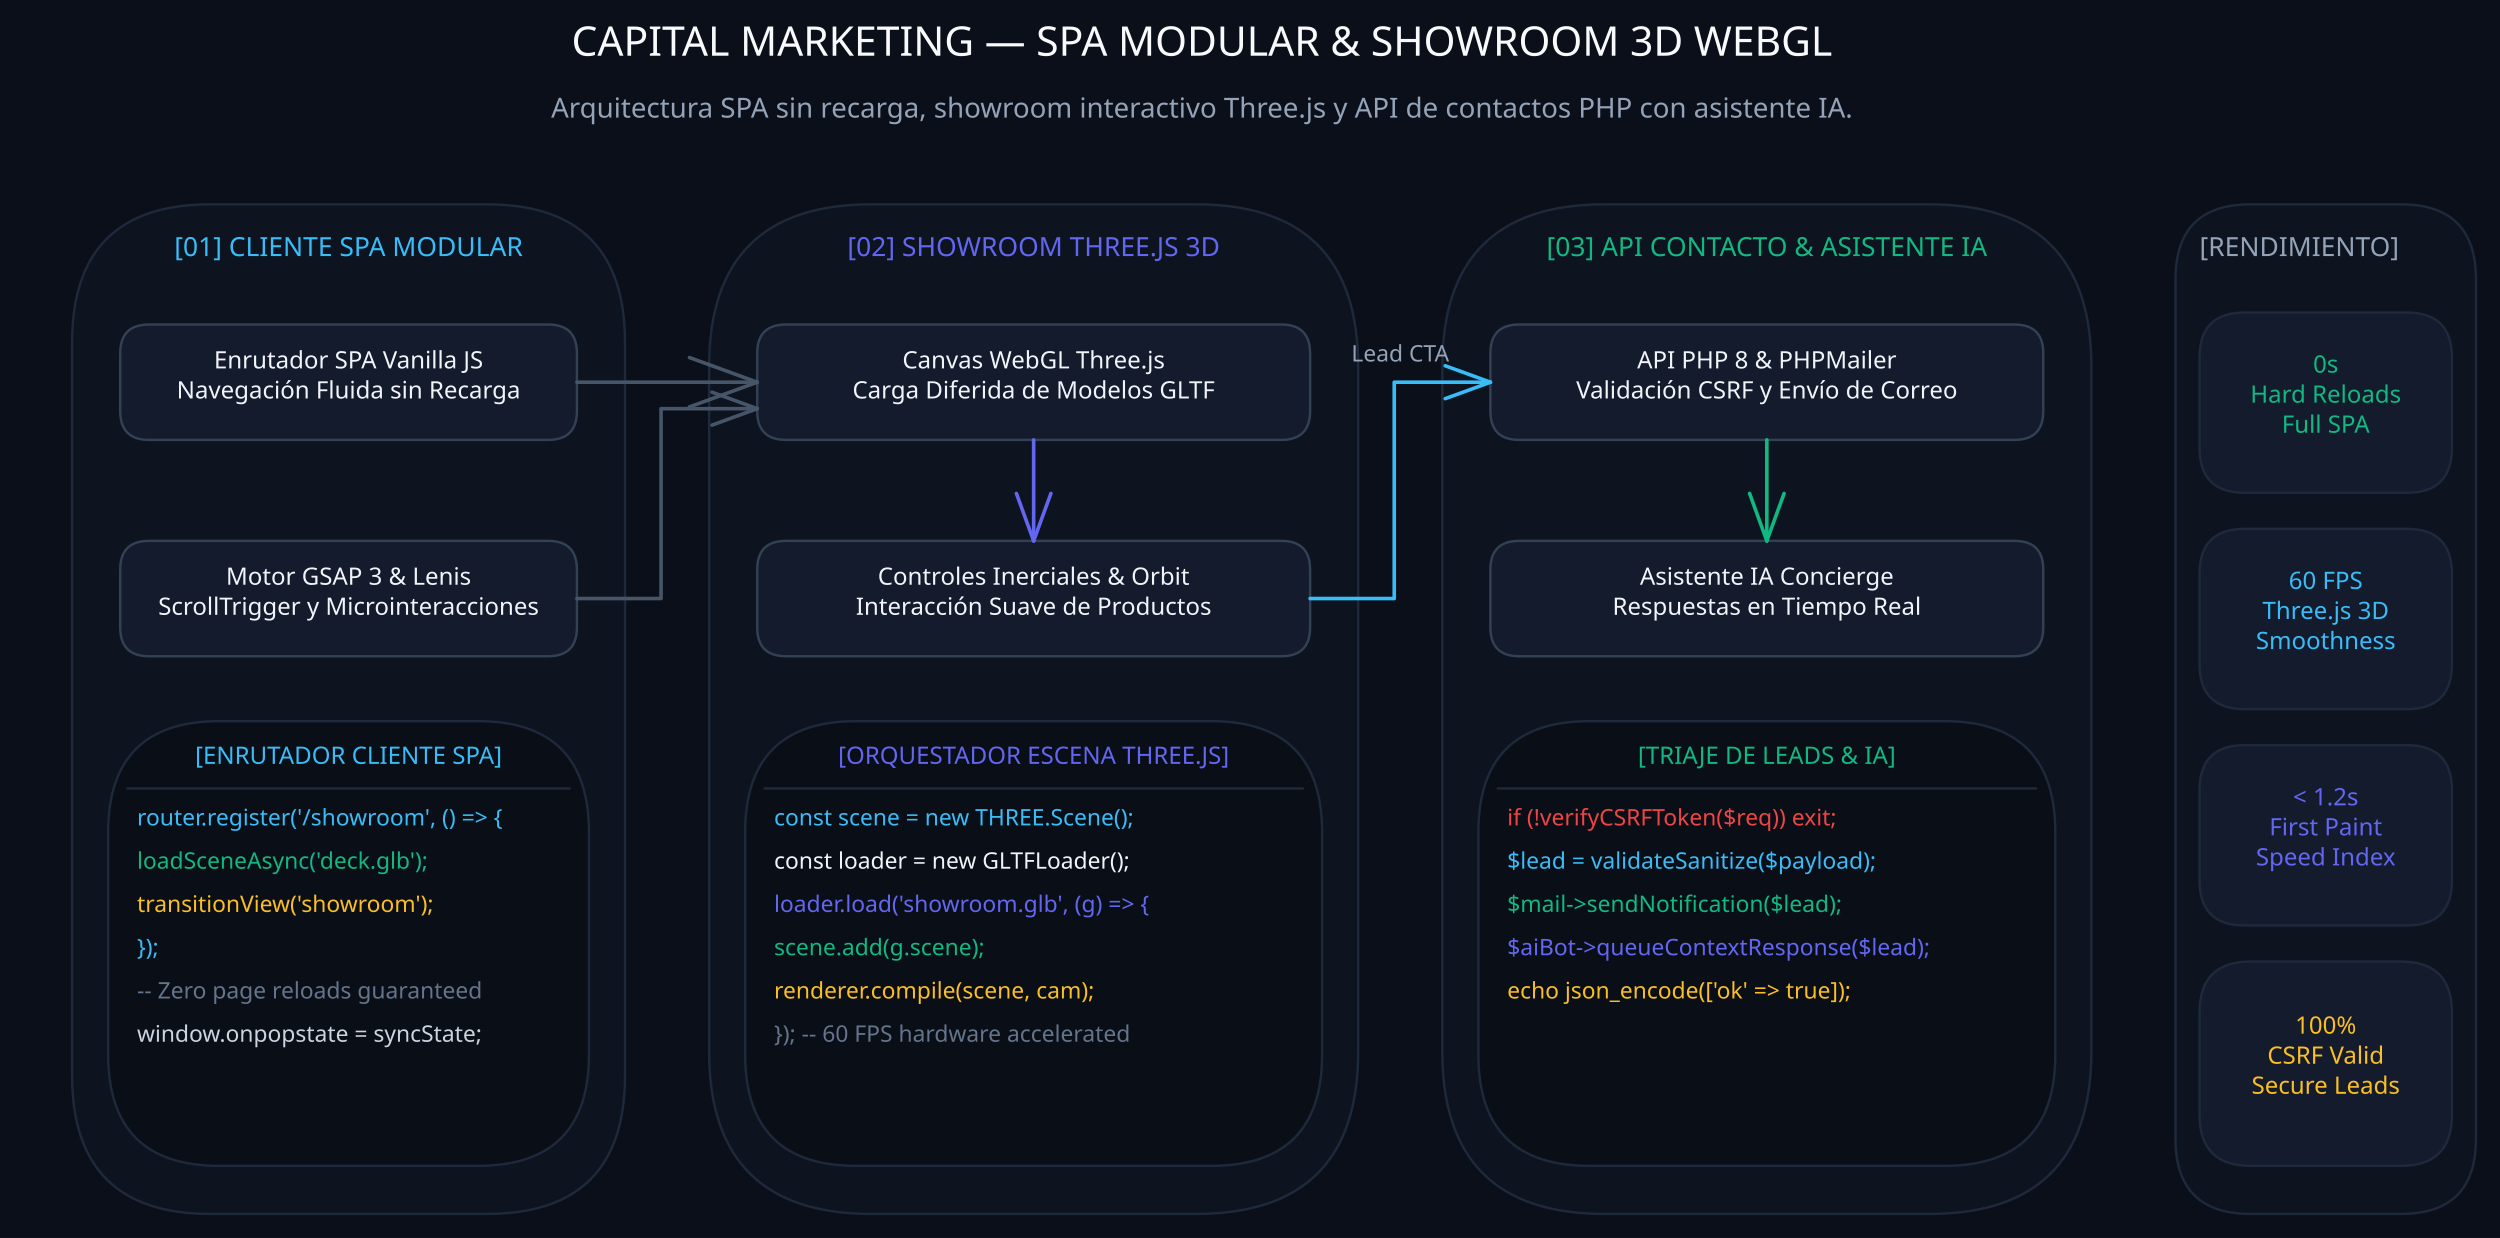
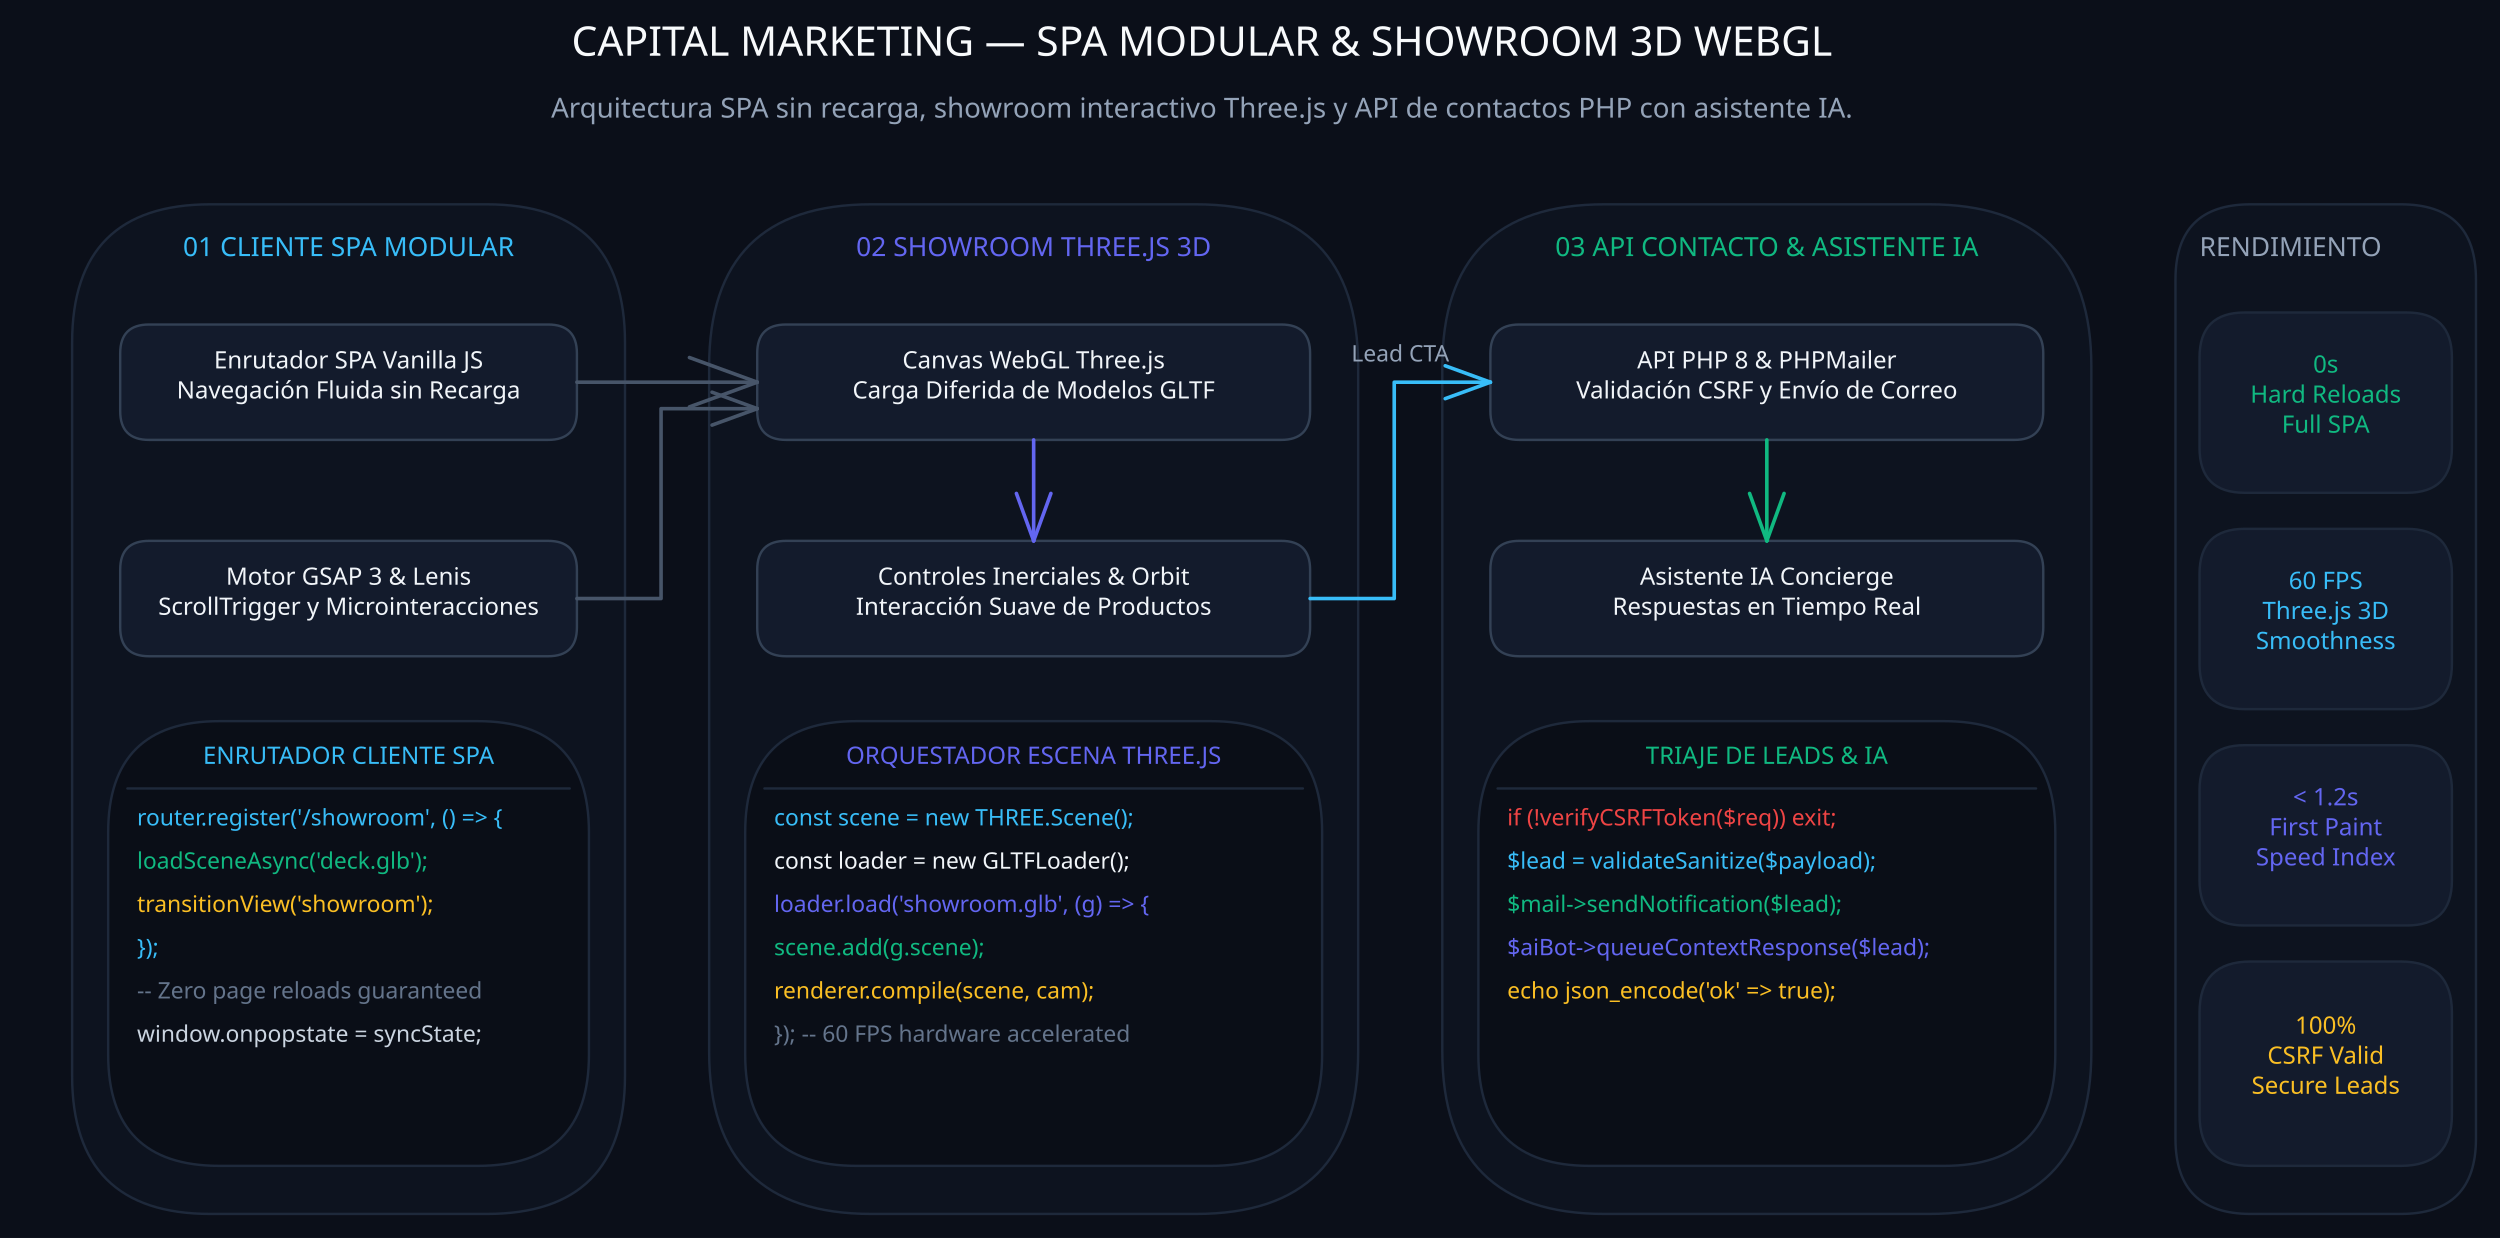
<svg xmlns="http://www.w3.org/2000/svg" version="1.1" viewBox="0 0 1040 515" width="2080" height="1030">
  <defs>
    <style class="style-fonts">
      @font-face {
        font-family: "Virgil";
        src: url("https://unpkg.com/@excalidraw/excalidraw@undefined/dist/excalidraw-assets/Virgil.woff2");
      }
      @font-face {
        font-family: "Cascadia";
        src: url("https://unpkg.com/@excalidraw/excalidraw@undefined/dist/excalidraw-assets/Cascadia.woff2");
      }
      @font-face {
        font-family: "Assistant";
        src: url("https://unpkg.com/@excalidraw/excalidraw@undefined/dist/excalidraw-assets/Assistant-Regular.woff2");
      }
    </style>
  </defs>
  <rect x="0" y="0" width="1040" height="515" fill="#0b0f19" />
  <g transform="translate(10 10) rotate(0 490 14)">
    <text x="490" y="0" font-family="Cascadia, Segoe UI Emoji" font-size="17px" fill="#f8fafc" text-anchor="middle" style="white-space: pre;" direction="ltr" dominant-baseline="text-before-edge">CAPITAL MARKETING — SPA MODULAR &amp; SHOWROOM 3D WEBGL</text>
  </g>
  <g transform="translate(10 40) rotate(0 490 9)">
    <text x="490" y="0" font-family="Cascadia, Segoe UI Emoji" font-size="11.5px" fill="#94a3b8" text-anchor="middle" style="white-space: pre;" direction="ltr" dominant-baseline="text-before-edge">Arquitectura SPA sin recarga, showroom interactivo Three.js y API de contactos PHP con asistente IA.</text>
  </g>
  <g stroke-linecap="round" transform="translate(30 85) rotate(0 115 210)">
    <path d="M57.5 0 C97.15 0, 136.8 0, 172.5 0 C210.83 0, 230 19.17, 230 57.5 C230 175.03, 230 292.57, 230 362.5 C230 400.83, 210.83 420, 172.5 420 C138.36 420, 104.22 420, 57.5 420 C19.17 420, 0 400.83, 0 362.5 C0 294.86, 0 227.22, 0 57.5 C0 19.17, 19.17 0, 57.5 0" stroke="none" stroke-width="0" fill="#0d131f" />
    <path d="M57.5 0 C85.67 0, 113.85 0, 172.5 0 M57.5 0 C91.78 0, 126.07 0, 172.5 0 M172.5 0 C210.83 0, 230 19.17, 230 57.5 M172.5 0 C210.83 0, 230 19.17, 230 57.5 M230 57.5 C230 152.23, 230 246.95, 230 362.5 M230 57.5 C230 169.72, 230 281.93, 230 362.5 M230 362.5 C230 400.83, 210.83 420, 172.5 420 M230 362.5 C230 400.83, 210.83 420, 172.5 420 M172.5 420 C149.14 420, 125.78 420, 57.5 420 M172.5 420 C140.02 420, 107.55 420, 57.5 420 M57.5 420 C19.17 420, 0 400.83, 0 362.5 M57.5 420 C19.17 420, 0 400.83, 0 362.5 M0 362.5 C0 262.7, 0 162.89, 0 57.5 M0 362.5 C0 256.13, 0 149.75, 0 57.5 M0 57.5 C0 19.17, 19.17 0, 57.5 0 M0 57.5 C0 19.17, 19.17 0, 57.5 0" stroke="#1e293b" stroke-width="1" fill="none" />
  </g>
  <g transform="translate(30 98) rotate(0 115 8)">
-     <text x="115" y="0" font-family="Cascadia, Segoe UI Emoji" font-size="11px" fill="#38bdf8" text-anchor="middle" style="white-space: pre;" direction="ltr" dominant-baseline="text-before-edge">[01] CLIENTE SPA MODULAR</text>
+     <text x="115" y="0" font-family="Cascadia, Segoe UI Emoji" font-size="11px" fill="#38bdf8" text-anchor="middle" style="white-space: pre;" direction="ltr" dominant-baseline="text-before-edge">01 CLIENTE SPA MODULAR</text>
  </g>
  <g stroke-linecap="round" transform="translate(50 135) rotate(0 95 24)">
    <path d="M12 0 C49.3 0, 86.6 0, 178 0 C186 0, 190 4, 190 12 C190 18.88, 190 25.77, 190 36 C190 44, 186 48, 178 48 C138.4 48, 98.79 48, 12 48 C4 48, 0 44, 0 36 C0 26.53, 0 17.05, 0 12 C0 4, 4 0, 12 0" stroke="none" stroke-width="0" fill="#131b2c" />
    <path d="M12 0 C52.67 0, 93.34 0, 178 0 M12 0 C76.09 0, 140.19 0, 178 0 M178 0 C186 0, 190 4, 190 12 M178 0 C186 0, 190 4, 190 12 M190 12 C190 21.13, 190 30.27, 190 36 M190 12 C190 19.82, 190 27.65, 190 36 M190 36 C190 44, 186 48, 178 48 M190 36 C190 44, 186 48, 178 48 M178 48 C133.87 48, 89.75 48, 12 48 M178 48 C120.62 48, 63.23 48, 12 48 M12 48 C4 48, 0 44, 0 36 M12 48 C4 48, 0 44, 0 36 M0 36 C0 29.41, 0 22.83, 0 12 M0 36 C0 29.89, 0 23.79, 0 12 M0 12 C0 4, 4 0, 12 0 M0 12 C0 4, 4 0, 12 0" stroke="#334155" stroke-width="1" fill="none" />
  </g>
  <g transform="translate(56 145.5) rotate(0 89 13.5)">
    <text x="89" y="0" font-family="Cascadia, Segoe UI Emoji" font-size="10px" fill="#f1f5f9" text-anchor="middle" style="white-space: pre;" direction="ltr" dominant-baseline="text-before-edge">Enrutador SPA Vanilla JS</text>
    <text x="89" y="12.5" font-family="Cascadia, Segoe UI Emoji" font-size="10px" fill="#f1f5f9" text-anchor="middle" style="white-space: pre;" direction="ltr" dominant-baseline="text-before-edge">Navegación Fluida sin Recarga</text>
  </g>
  <g stroke-linecap="round" transform="translate(50 225) rotate(0 95 24)">
    <path d="M12 0 C62.57 0, 113.14 0, 178 0 C186 0, 190 4, 190 12 C190 21.32, 190 30.63, 190 36 C190 44, 186 48, 178 48 C114.88 48, 51.75 48, 12 48 C4 48, 0 44, 0 36 C0 27.18, 0 18.35, 0 12 C0 4, 4 0, 12 0" stroke="none" stroke-width="0" fill="#131b2c" />
    <path d="M12 0 C52.67 0, 93.34 0, 178 0 M12 0 C57.5 0, 102.99 0, 178 0 M178 0 C186 0, 190 4, 190 12 M178 0 C186 0, 190 4, 190 12 M190 12 C190 18.01, 190 24.03, 190 36 M190 12 C190 18.82, 190 25.64, 190 36 M190 36 C190 44, 186 48, 178 48 M190 36 C190 44, 186 48, 178 48 M178 48 C123.47 48, 68.94 48, 12 48 M178 48 C143.31 48, 108.62 48, 12 48 M12 48 C4 48, 0 44, 0 36 M12 48 C4 48, 0 44, 0 36 M0 36 C0 30.68, 0 25.36, 0 12 M0 36 C0 27.36, 0 18.72, 0 12 M0 12 C0 4, 4 0, 12 0 M0 12 C0 4, 4 0, 12 0" stroke="#334155" stroke-width="1" fill="none" />
  </g>
  <g transform="translate(56 235.5) rotate(0 89 13.5)">
    <text x="89" y="0" font-family="Cascadia, Segoe UI Emoji" font-size="10px" fill="#f1f5f9" text-anchor="middle" style="white-space: pre;" direction="ltr" dominant-baseline="text-before-edge">Motor GSAP 3 &amp; Lenis</text>
    <text x="89" y="12.5" font-family="Cascadia, Segoe UI Emoji" font-size="10px" fill="#f1f5f9" text-anchor="middle" style="white-space: pre;" direction="ltr" dominant-baseline="text-before-edge">ScrollTrigger y Microinteracciones</text>
  </g>
  <g stroke-linecap="round" transform="translate(45 300) rotate(0 100 92.5)">
    <path d="M46.25 0 C87.59 0, 128.94 0, 153.75 0 C184.58 0, 200 15.42, 200 46.25 C200 73.04, 200 99.83, 200 138.75 C200 169.58, 184.58 185, 153.75 185 C119.14 185, 84.53 185, 46.25 185 C15.42 185, 0 169.58, 0 138.75 C0 107.24, 0 75.73, 0 46.25 C0 15.42, 15.42 0, 46.25 0" stroke="none" stroke-width="0" fill="#0a0e17" />
    <path d="M46.25 0 C72.59 0, 98.93 0, 153.75 0 M46.25 0 C85.17 0, 124.09 0, 153.75 0 M153.75 0 C184.58 0, 200 15.42, 200 46.25 M153.75 0 C184.58 0, 200 15.42, 200 46.25 M200 46.25 C200 75.91, 200 105.56, 200 138.75 M200 46.25 C200 68.65, 200 91.05, 200 138.75 M200 138.75 C200 169.58, 184.58 185, 153.75 185 M200 138.75 C200 169.58, 184.58 185, 153.75 185 M153.75 185 C111.7 185, 69.64 185, 46.25 185 M153.75 185 C124.48 185, 95.22 185, 46.25 185 M46.25 185 C15.42 185, 0 169.58, 0 138.75 M46.25 185 C15.42 185, 0 169.58, 0 138.75 M0 138.75 C0 104.62, 0 70.5, 0 46.25 M0 138.75 C0 114.17, 0 89.58, 0 46.25 M0 46.25 C0 15.42, 15.42 0, 46.25 0 M0 46.25 C0 15.42, 15.42 0, 46.25 0" stroke="#1e293b" stroke-width="1" fill="none" />
  </g>
  <g transform="translate(45 310) rotate(0 100 8)">
-     <text x="100" y="0" font-family="Cascadia, Segoe UI Emoji" font-size="10px" fill="#38bdf8" text-anchor="middle" style="white-space: pre;" direction="ltr" dominant-baseline="text-before-edge">[ENRUTADOR CLIENTE SPA]</text>
+     <text x="100" y="0" font-family="Cascadia, Segoe UI Emoji" font-size="10px" fill="#38bdf8" text-anchor="middle" style="white-space: pre;" direction="ltr" dominant-baseline="text-before-edge">ENRUTADOR CLIENTE SPA</text>
  </g>
  <g stroke-linecap="round">
    <g transform="translate(53 328) rotate(0 92 0)">
      <path d="M0 0 C45.09 0, 90.18 0, 184 0 M0 0 C46.01 0, 92.01 0, 184 0" stroke="#1e293b" stroke-width="1" fill="none" />
    </g>
  </g>
  <mask />
  <g transform="translate(57 336) rotate(0 88 7.5)">
    <text x="0" y="0" font-family="Cascadia, Segoe UI Emoji" font-size="9.5px" fill="#38bdf8" text-anchor="start" style="white-space: pre;" direction="ltr" dominant-baseline="text-before-edge">router.register('/showroom', () =&gt; {</text>
  </g>
  <g transform="translate(57 354) rotate(0 88 7.5)">
    <text x="0" y="0" font-family="Cascadia, Segoe UI Emoji" font-size="9.5px" fill="#10b981" text-anchor="start" style="white-space: pre;" direction="ltr" dominant-baseline="text-before-edge">  loadSceneAsync('deck.glb');</text>
  </g>
  <g transform="translate(57 372) rotate(0 88 7.5)">
    <text x="0" y="0" font-family="Cascadia, Segoe UI Emoji" font-size="9.5px" fill="#fbbf24" text-anchor="start" style="white-space: pre;" direction="ltr" dominant-baseline="text-before-edge">  transitionView('showroom');</text>
  </g>
  <g transform="translate(57 390) rotate(0 88 7.5)">
    <text x="0" y="0" font-family="Cascadia, Segoe UI Emoji" font-size="9.5px" fill="#38bdf8" text-anchor="start" style="white-space: pre;" direction="ltr" dominant-baseline="text-before-edge">});</text>
  </g>
  <g transform="translate(57 408) rotate(0 88 7.5)">
    <text x="0" y="0" font-family="Cascadia, Segoe UI Emoji" font-size="9.5px" fill="#64748b" text-anchor="start" style="white-space: pre;" direction="ltr" dominant-baseline="text-before-edge">-- Zero page reloads guaranteed</text>
  </g>
  <g transform="translate(57 426) rotate(0 88 7.5)">
    <text x="0" y="0" font-family="Cascadia, Segoe UI Emoji" font-size="9.5px" fill="#cbd5e1" text-anchor="start" style="white-space: pre;" direction="ltr" dominant-baseline="text-before-edge">window.onpopstate = syncState;</text>
  </g>
  <g stroke-linecap="round" transform="translate(295 85) rotate(0 135 210)">
    <path d="M67.5 0 C113.98 0, 160.46 0, 202.5 0 C247.5 0, 270 22.5, 270 67.5 C270 166.12, 270 264.74, 270 352.5 C270 397.5, 247.5 420, 202.5 420 C153.96 420, 105.42 420, 67.5 420 C22.5 420, 0 397.5, 0 352.5 C0 261.59, 0 170.68, 0 67.5 C0 22.5, 22.5 0, 67.5 0" stroke="none" stroke-width="0" fill="#0d131f" />
    <path d="M67.5 0 C100.59 0, 133.68 0, 202.5 0 M67.5 0 C102.32 0, 137.14 0, 202.5 0 M202.5 0 C247.5 0, 270 22.5, 270 67.5 M202.5 0 C247.5 0, 270 22.5, 270 67.5 M270 67.5 C270 134.66, 270 201.82, 270 352.5 M270 67.5 C270 139.77, 270 212.04, 270 352.5 M270 352.5 C270 397.5, 247.5 420, 202.5 420 M270 352.5 C270 397.5, 247.5 420, 202.5 420 M202.5 420 C165.6 420, 128.71 420, 67.5 420 M202.5 420 C154.3 420, 106.11 420, 67.5 420 M67.5 420 C22.5 420, 0 397.5, 0 352.5 M67.5 420 C22.5 420, 0 397.5, 0 352.5 M0 352.5 C0 258.02, 0 163.54, 0 67.5 M0 352.5 C0 283.74, 0 214.98, 0 67.5 M0 67.5 C0 22.5, 22.5 0, 67.5 0 M0 67.5 C0 22.5, 22.5 0, 67.5 0" stroke="#1e293b" stroke-width="1" fill="none" />
  </g>
  <g transform="translate(295 98) rotate(0 135 8)">
-     <text x="135" y="0" font-family="Cascadia, Segoe UI Emoji" font-size="11px" fill="#6366f1" text-anchor="middle" style="white-space: pre;" direction="ltr" dominant-baseline="text-before-edge">[02] SHOWROOM THREE.JS 3D</text>
+     <text x="135" y="0" font-family="Cascadia, Segoe UI Emoji" font-size="11px" fill="#6366f1" text-anchor="middle" style="white-space: pre;" direction="ltr" dominant-baseline="text-before-edge">02 SHOWROOM THREE.JS 3D</text>
  </g>
  <g stroke-linecap="round" transform="translate(315 135) rotate(0 115 24)">
    <path d="M12 0 C58.19 0, 104.39 0, 218 0 C226 0, 230 4, 230 12 C230 17.94, 230 23.88, 230 36 C230 44, 226 48, 218 48 C155.95 48, 93.89 48, 12 48 C4 48, 0 44, 0 36 C0 28.99, 0 21.99, 0 12 C0 4, 4 0, 12 0" stroke="none" stroke-width="0" fill="#131b2c" />
    <path d="M12 0 C62.5 0, 112.99 0, 218 0 M12 0 C83.26 0, 154.52 0, 218 0 M218 0 C226 0, 230 4, 230 12 M218 0 C226 0, 230 4, 230 12 M230 12 C230 19.34, 230 26.67, 230 36 M230 12 C230 17.08, 230 22.16, 230 36 M230 36 C230 44, 226 48, 218 48 M230 36 C230 44, 226 48, 218 48 M218 48 C148.79 48, 79.57 48, 12 48 M218 48 C172.62 48, 127.24 48, 12 48 M12 48 C4 48, 0 44, 0 36 M12 48 C4 48, 0 44, 0 36 M0 36 C0 29.31, 0 22.62, 0 12 M0 36 C0 27.67, 0 19.35, 0 12 M0 12 C0 4, 4 0, 12 0 M0 12 C0 4, 4 0, 12 0" stroke="#334155" stroke-width="1" fill="none" />
  </g>
  <g transform="translate(321 145.5) rotate(0 109 13.5)">
    <text x="109" y="0" font-family="Cascadia, Segoe UI Emoji" font-size="10px" fill="#f1f5f9" text-anchor="middle" style="white-space: pre;" direction="ltr" dominant-baseline="text-before-edge">Canvas WebGL Three.js</text>
    <text x="109" y="12.5" font-family="Cascadia, Segoe UI Emoji" font-size="10px" fill="#f1f5f9" text-anchor="middle" style="white-space: pre;" direction="ltr" dominant-baseline="text-before-edge">Carga Diferida de Modelos GLTF</text>
  </g>
  <g stroke-linecap="round" transform="translate(315 225) rotate(0 115 24)">
    <path d="M12 0 C74.66 0, 137.32 0, 218 0 C226 0, 230 4, 230 12 C230 20.37, 230 28.75, 230 36 C230 44, 226 48, 218 48 C167.96 48, 117.92 48, 12 48 C4 48, 0 44, 0 36 C0 29.64, 0 23.28, 0 12 C0 4, 4 0, 12 0" stroke="none" stroke-width="0" fill="#131b2c" />
    <path d="M12 0 C62.5 0, 113 0, 218 0 M12 0 C60.18 0, 108.36 0, 218 0 M218 0 C226 0, 230 4, 230 12 M218 0 C226 0, 230 4, 230 12 M230 12 C230 21.02, 230 30.03, 230 36 M230 12 C230 20.87, 230 29.75, 230 36 M230 36 C230 44, 226 48, 218 48 M230 36 C230 44, 226 48, 218 48 M218 48 C135.87 48, 53.74 48, 12 48 M218 48 C159.58 48, 101.17 48, 12 48 M12 48 C4 48, 0 44, 0 36 M12 48 C4 48, 0 44, 0 36 M0 36 C0 30.58, 0 25.15, 0 12 M0 36 C0 29.94, 0 23.88, 0 12 M0 12 C0 4, 4 0, 12 0 M0 12 C0 4, 4 0, 12 0" stroke="#334155" stroke-width="1" fill="none" />
  </g>
  <g transform="translate(321 235.5) rotate(0 109 13.5)">
    <text x="109" y="0" font-family="Cascadia, Segoe UI Emoji" font-size="10px" fill="#f1f5f9" text-anchor="middle" style="white-space: pre;" direction="ltr" dominant-baseline="text-before-edge">Controles Inerciales &amp; Orbit</text>
    <text x="109" y="12.5" font-family="Cascadia, Segoe UI Emoji" font-size="10px" fill="#f1f5f9" text-anchor="middle" style="white-space: pre;" direction="ltr" dominant-baseline="text-before-edge">Interacción Suave de Productos</text>
  </g>
  <g stroke-linecap="round" transform="translate(310 300) rotate(0 120 92.5)">
    <path d="M46.25 0 C102.91 0, 159.57 0, 193.75 0 C224.58 0, 240 15.42, 240 46.25 C240 69.4, 240 92.56, 240 138.75 C240 169.58, 224.58 185, 193.75 185 C137.02 185, 80.29 185, 46.25 185 C15.42 185, 0 169.58, 0 138.75 C0 116.75, 0 94.74, 0 46.25 C0 15.42, 15.42 0, 46.25 0" stroke="none" stroke-width="0" fill="#0a0e17" />
    <path d="M46.25 0 C82.41 0, 118.57 0, 193.75 0 M46.25 0 C93.73 0, 141.2 0, 193.75 0 M193.75 0 C224.58 0, 240 15.42, 240 46.25 M193.75 0 C224.58 0, 240 15.42, 240 46.25 M240 46.25 C240 68.97, 240 91.7, 240 138.75 M240 46.25 C240 76.58, 240 106.9, 240 138.75 M240 138.75 C240 169.58, 224.58 185, 193.75 185 M240 138.75 C240 169.58, 224.58 185, 193.75 185 M193.75 185 C155.2 185, 116.65 185, 46.25 185 M193.75 185 C142.59 185, 91.43 185, 46.25 185 M46.25 185 C15.42 185, 0 169.58, 0 138.75 M46.25 185 C15.42 185, 0 169.58, 0 138.75 M0 138.75 C0 104.23, 0 69.71, 0 46.25 M0 138.75 C0 105.61, 0 72.47, 0 46.25 M0 46.25 C0 15.42, 15.42 0, 46.25 0 M0 46.25 C0 15.42, 15.42 0, 46.25 0" stroke="#1e293b" stroke-width="1" fill="none" />
  </g>
  <g transform="translate(310 310) rotate(0 120 8)">
-     <text x="120" y="0" font-family="Cascadia, Segoe UI Emoji" font-size="10px" fill="#6366f1" text-anchor="middle" style="white-space: pre;" direction="ltr" dominant-baseline="text-before-edge">[ORQUESTADOR ESCENA THREE.JS]</text>
+     <text x="120" y="0" font-family="Cascadia, Segoe UI Emoji" font-size="10px" fill="#6366f1" text-anchor="middle" style="white-space: pre;" direction="ltr" dominant-baseline="text-before-edge">ORQUESTADOR ESCENA THREE.JS</text>
  </g>
  <g stroke-linecap="round">
    <g transform="translate(318 328) rotate(0 112 0)">
      <path d="M0 0 C54.92 0, 109.84 0, 224 0 M0 0 C47.01 0, 94.01 0, 224 0" stroke="#1e293b" stroke-width="1" fill="none" />
    </g>
  </g>
  <mask />
  <g transform="translate(322 336) rotate(0 108 7.5)">
    <text x="0" y="0" font-family="Cascadia, Segoe UI Emoji" font-size="9.5px" fill="#38bdf8" text-anchor="start" style="white-space: pre;" direction="ltr" dominant-baseline="text-before-edge">const scene = new THREE.Scene();</text>
  </g>
  <g transform="translate(322 354) rotate(0 108 7.5)">
    <text x="0" y="0" font-family="Cascadia, Segoe UI Emoji" font-size="9.5px" fill="#f1f5f9" text-anchor="start" style="white-space: pre;" direction="ltr" dominant-baseline="text-before-edge">const loader = new GLTFLoader();</text>
  </g>
  <g transform="translate(322 372) rotate(0 108 7.5)">
    <text x="0" y="0" font-family="Cascadia, Segoe UI Emoji" font-size="9.5px" fill="#6366f1" text-anchor="start" style="white-space: pre;" direction="ltr" dominant-baseline="text-before-edge">loader.load('showroom.glb', (g) =&gt; {</text>
  </g>
  <g transform="translate(322 390) rotate(0 108 7.5)">
    <text x="0" y="0" font-family="Cascadia, Segoe UI Emoji" font-size="9.5px" fill="#10b981" text-anchor="start" style="white-space: pre;" direction="ltr" dominant-baseline="text-before-edge">  scene.add(g.scene);</text>
  </g>
  <g transform="translate(322 408) rotate(0 108 7.5)">
    <text x="0" y="0" font-family="Cascadia, Segoe UI Emoji" font-size="9.5px" fill="#fbbf24" text-anchor="start" style="white-space: pre;" direction="ltr" dominant-baseline="text-before-edge">  renderer.compile(scene, cam);</text>
  </g>
  <g transform="translate(322 426) rotate(0 108 7.5)">
    <text x="0" y="0" font-family="Cascadia, Segoe UI Emoji" font-size="9.5px" fill="#64748b" text-anchor="start" style="white-space: pre;" direction="ltr" dominant-baseline="text-before-edge">}); -- 60 FPS hardware accelerated</text>
  </g>
  <g stroke-linecap="round" transform="translate(600 85) rotate(0 135 210)">
    <path d="M67.5 0 C113.92 0, 160.34 0, 202.5 0 C247.5 0, 270 22.5, 270 67.5 C270 154.91, 270 242.32, 270 352.5 C270 397.5, 247.5 420, 202.5 420 C172.5 420, 142.5 420, 67.5 420 C22.5 420, 0 397.5, 0 352.5 C0 290.88, 0 229.27, 0 67.5 C0 22.5, 22.5 0, 67.5 0" stroke="none" stroke-width="0" fill="#0d131f" />
    <path d="M67.5 0 C100.61 0, 133.72 0, 202.5 0 M67.5 0 C96.9 0, 126.29 0, 202.5 0 M202.5 0 C247.5 0, 270 22.5, 270 67.5 M202.5 0 C247.5 0, 270 22.5, 270 67.5 M270 67.5 C270 170.3, 270 273.11, 270 352.5 M270 67.5 C270 164.18, 270 260.87, 270 352.5 M270 352.5 C270 397.5, 247.5 420, 202.5 420 M270 352.5 C270 397.5, 247.5 420, 202.5 420 M202.5 420 C156.13 420, 109.76 420, 67.5 420 M202.5 420 C171.23 420, 139.96 420, 67.5 420 M67.5 420 C22.5 420, 0 397.5, 0 352.5 M67.5 420 C22.5 420, 0 397.5, 0 352.5 M0 352.5 C0 256.8, 0 161.1, 0 67.5 M0 352.5 C0 257.38, 0 162.25, 0 67.5 M0 67.5 C0 22.5, 22.5 0, 67.5 0 M0 67.5 C0 22.5, 22.5 0, 67.5 0" stroke="#1e293b" stroke-width="1" fill="none" />
  </g>
  <g transform="translate(600 98) rotate(0 135 8)">
-     <text x="135" y="0" font-family="Cascadia, Segoe UI Emoji" font-size="11px" fill="#10b981" text-anchor="middle" style="white-space: pre;" direction="ltr" dominant-baseline="text-before-edge">[03] API CONTACTO &amp; ASISTENTE IA</text>
+     <text x="135" y="0" font-family="Cascadia, Segoe UI Emoji" font-size="11px" fill="#10b981" text-anchor="middle" style="white-space: pre;" direction="ltr" dominant-baseline="text-before-edge">03 API CONTACTO &amp; ASISTENTE IA</text>
  </g>
  <g stroke-linecap="round" transform="translate(620 135) rotate(0 115 24)">
    <path d="M12 0 C58.1 0, 104.2 0, 218 0 C226 0, 230 4, 230 12 C230 17, 230 21.99, 230 36 C230 44, 226 48, 218 48 C143.04 48, 68.08 48, 12 48 C4 48, 0 44, 0 36 C0 26.66, 0 17.32, 0 12 C0 4, 4 0, 12 0" stroke="none" stroke-width="0" fill="#131b2c" />
    <path d="M12 0 C62.52 0, 113.05 0, 218 0 M12 0 C74.98 0, 137.96 0, 218 0 M218 0 C226 0, 230 4, 230 12 M218 0 C226 0, 230 4, 230 12 M230 12 C230 17.54, 230 23.07, 230 36 M230 12 C230 19.14, 230 26.27, 230 36 M230 36 C230 44, 226 48, 218 48 M230 36 C230 44, 226 48, 218 48 M218 48 C175.53 48, 133.06 48, 12 48 M218 48 C157.25 48, 96.5 48, 12 48 M12 48 C4 48, 0 44, 0 36 M12 48 C4 48, 0 44, 0 36 M0 36 C0 29.21, 0 22.42, 0 12 M0 36 C0 30.25, 0 24.51, 0 12 M0 12 C0 4, 4 0, 12 0 M0 12 C0 4, 4 0, 12 0" stroke="#334155" stroke-width="1" fill="none" />
  </g>
  <g transform="translate(626 145.5) rotate(0 109 13.5)">
    <text x="109" y="0" font-family="Cascadia, Segoe UI Emoji" font-size="10px" fill="#f1f5f9" text-anchor="middle" style="white-space: pre;" direction="ltr" dominant-baseline="text-before-edge">API PHP 8 &amp; PHPMailer</text>
    <text x="109" y="12.5" font-family="Cascadia, Segoe UI Emoji" font-size="10px" fill="#f1f5f9" text-anchor="middle" style="white-space: pre;" direction="ltr" dominant-baseline="text-before-edge">Validación CSRF y Envío de Correo</text>
  </g>
  <g stroke-linecap="round" transform="translate(620 225) rotate(0 115 24)">
    <path d="M12 0 C74.57 0, 137.13 0, 218 0 C226 0, 230 4, 230 12 C230 19.43, 230 26.86, 230 36 C230 44, 226 48, 218 48 C155.05 48, 92.1 48, 12 48 C4 48, 0 44, 0 36 C0 27.31, 0 18.62, 0 12 C0 4, 4 0, 12 0" stroke="none" stroke-width="0" fill="#131b2c" />
    <path d="M12 0 C62.53 0, 113.06 0, 218 0 M12 0 C93.1 0, 174.21 0, 218 0 M218 0 C226 0, 230 4, 230 12 M218 0 C226 0, 230 4, 230 12 M230 12 C230 19.22, 230 26.44, 230 36 M230 12 C230 18.13, 230 24.26, 230 36 M230 36 C230 44, 226 48, 218 48 M230 36 C230 44, 226 48, 218 48 M218 48 C162.62 48, 107.23 48, 12 48 M218 48 C144.21 48, 70.43 48, 12 48 M12 48 C4 48, 0 44, 0 36 M12 48 C4 48, 0 44, 0 36 M0 36 C0 30.47, 0 24.95, 0 12 M0 36 C0 27.72, 0 19.44, 0 12 M0 12 C0 4, 4 0, 12 0 M0 12 C0 4, 4 0, 12 0" stroke="#334155" stroke-width="1" fill="none" />
  </g>
  <g transform="translate(626 235.5) rotate(0 109 13.5)">
    <text x="109" y="0" font-family="Cascadia, Segoe UI Emoji" font-size="10px" fill="#f1f5f9" text-anchor="middle" style="white-space: pre;" direction="ltr" dominant-baseline="text-before-edge">Asistente IA Concierge</text>
    <text x="109" y="12.5" font-family="Cascadia, Segoe UI Emoji" font-size="10px" fill="#f1f5f9" text-anchor="middle" style="white-space: pre;" direction="ltr" dominant-baseline="text-before-edge">Respuestas en Tiempo Real</text>
  </g>
  <g stroke-linecap="round" transform="translate(615 300) rotate(0 120 92.5)">
    <path d="M46.25 0 C102.84 0, 159.43 0, 193.75 0 C224.58 0, 240 15.42, 240 46.25 C240 65.77, 240 85.28, 240 138.75 C240 169.58, 224.58 185, 193.75 185 C157.28 185, 120.81 185, 46.25 185 C15.42 185, 0 169.58, 0 138.75 C0 107.75, 0 76.76, 0 46.25 C0 15.42, 15.42 0, 46.25 0" stroke="none" stroke-width="0" fill="#0a0e17" />
    <path d="M46.25 0 C82.43 0, 118.61 0, 193.75 0 M46.25 0 C87.8 0, 129.35 0, 193.75 0 M193.75 0 C224.58 0, 240 15.42, 240 46.25 M193.75 0 C224.58 0, 240 15.42, 240 46.25 M240 46.25 C240 80.54, 240 114.84, 240 138.75 M240 46.25 C240 66, 240 85.75, 240 138.75 M240 138.75 C240 169.58, 224.58 185, 193.75 185 M240 138.75 C240 169.58, 224.58 185, 193.75 185 M193.75 185 C144.85 185, 95.94 185, 46.25 185 M193.75 185 C161.08 185, 128.42 185, 46.25 185 M46.25 185 C15.42 185, 0 169.58, 0 138.75 M46.25 185 C15.42 185, 0 169.58, 0 138.75 M0 138.75 C0 103.83, 0 68.91, 0 46.25 M0 138.75 C0 115.55, 0 92.36, 0 46.25 M0 46.25 C0 15.42, 15.42 0, 46.25 0 M0 46.25 C0 15.42, 15.42 0, 46.25 0" stroke="#1e293b" stroke-width="1" fill="none" />
  </g>
  <g transform="translate(615 310) rotate(0 120 8)">
-     <text x="120" y="0" font-family="Cascadia, Segoe UI Emoji" font-size="10px" fill="#10b981" text-anchor="middle" style="white-space: pre;" direction="ltr" dominant-baseline="text-before-edge">[TRIAJE DE LEADS &amp; IA]</text>
+     <text x="120" y="0" font-family="Cascadia, Segoe UI Emoji" font-size="10px" fill="#10b981" text-anchor="middle" style="white-space: pre;" direction="ltr" dominant-baseline="text-before-edge">TRIAJE DE LEADS &amp; IA</text>
  </g>
  <g stroke-linecap="round">
    <g transform="translate(623 328) rotate(0 112 0)">
      <path d="M0 0 C54.95 0, 109.9 0, 224 0 M0 0 C82.8 0, 165.61 0, 224 0" stroke="#1e293b" stroke-width="1" fill="none" />
    </g>
  </g>
  <mask />
  <g transform="translate(627 336) rotate(0 108 7.5)">
    <text x="0" y="0" font-family="Cascadia, Segoe UI Emoji" font-size="9.5px" fill="#ef4444" text-anchor="start" style="white-space: pre;" direction="ltr" dominant-baseline="text-before-edge">if (!verifyCSRFToken($req)) exit;</text>
  </g>
  <g transform="translate(627 354) rotate(0 108 7.5)">
    <text x="0" y="0" font-family="Cascadia, Segoe UI Emoji" font-size="9.5px" fill="#38bdf8" text-anchor="start" style="white-space: pre;" direction="ltr" dominant-baseline="text-before-edge">$lead = validateSanitize($payload);</text>
  </g>
  <g transform="translate(627 372) rotate(0 108 7.5)">
    <text x="0" y="0" font-family="Cascadia, Segoe UI Emoji" font-size="9.5px" fill="#10b981" text-anchor="start" style="white-space: pre;" direction="ltr" dominant-baseline="text-before-edge">$mail-&gt;sendNotification($lead);</text>
  </g>
  <g transform="translate(627 390) rotate(0 108 7.5)">
    <text x="0" y="0" font-family="Cascadia, Segoe UI Emoji" font-size="9.5px" fill="#6366f1" text-anchor="start" style="white-space: pre;" direction="ltr" dominant-baseline="text-before-edge">$aiBot-&gt;queueContextResponse($lead);</text>
  </g>
  <g transform="translate(627 408) rotate(0 108 7.5)">
-     <text x="0" y="0" font-family="Cascadia, Segoe UI Emoji" font-size="9.5px" fill="#fbbf24" text-anchor="start" style="white-space: pre;" direction="ltr" dominant-baseline="text-before-edge">echo json_encode(['ok' =&gt; true]);</text>
+     <text x="0" y="0" font-family="Cascadia, Segoe UI Emoji" font-size="9.5px" fill="#fbbf24" text-anchor="start" style="white-space: pre;" direction="ltr" dominant-baseline="text-before-edge">echo json_encode('ok' =&gt; true);</text>
  </g>
  <g stroke-linecap="round" transform="translate(905 85) rotate(0 62.5 210)">
    <path d="M31.25 0 C50.21 0, 69.18 0, 93.75 0 C114.58 0, 125 10.42, 125 31.25 C125 108.71, 125 186.17, 125 388.75 C125 409.58, 114.58 420, 93.75 420 C80.37 420, 67 420, 31.25 420 C10.42 420, 0 409.58, 0 388.75 C0 307.62, 0 226.49, 0 31.25 C0 10.42, 10.42 0, 31.25 0" stroke="none" stroke-width="0" fill="#0d131f" />
    <path d="M31.25 0 C46.59 0, 61.92 0, 93.75 0 M31.25 0 C45.85 0, 60.45 0, 93.75 0 M93.75 0 C114.58 0, 125 10.42, 125 31.25 M93.75 0 C114.58 0, 125 10.42, 125 31.25 M125 31.25 C125 120.9, 125 210.56, 125 388.75 M125 31.25 C125 119.14, 125 207.04, 125 388.75 M125 388.75 C125 409.58, 114.58 420, 93.75 420 M125 388.75 C125 409.58, 114.58 420, 93.75 420 M93.75 420 C69.86 420, 45.96 420, 31.25 420 M93.75 420 C76.59 420, 59.43 420, 31.25 420 M31.25 420 C10.42 420, 0 409.58, 0 388.75 M31.25 420 C10.42 420, 0 409.58, 0 388.75 M0 388.75 C0 257.75, 0 126.74, 0 31.25 M0 388.75 C0 291, 0 193.24, 0 31.25 M0 31.25 C0 10.42, 10.42 0, 31.25 0 M0 31.25 C0 10.42, 10.42 0, 31.25 0" stroke="#1e293b" stroke-width="1" fill="none" />
  </g>
  <g transform="translate(915 98) rotate(0 52.5 8)">
-     <text x="0" y="0" font-family="Cascadia, Segoe UI Emoji" font-size="11px" fill="#94a3b8" text-anchor="start" style="white-space: pre;" direction="ltr" dominant-baseline="text-before-edge">[RENDIMIENTO]</text>
+     <text x="0" y="0" font-family="Cascadia, Segoe UI Emoji" font-size="11px" fill="#94a3b8" text-anchor="start" style="white-space: pre;" direction="ltr" dominant-baseline="text-before-edge">RENDIMIENTO</text>
  </g>
  <g stroke-linecap="round" transform="translate(915 130) rotate(0 52.5 37.5)">
    <path d="M18.75 0 C44.63 0, 70.5 0, 86.25 0 C98.75 0, 105 6.25, 105 18.75 C105 30.68, 105 42.61, 105 56.25 C105 68.75, 98.75 75, 86.25 75 C62.24 75, 38.23 75, 18.75 75 C6.25 75, 0 68.75, 0 56.25 C0 41.25, 0 26.26, 0 18.75 C0 6.25, 6.25 0, 18.75 0" stroke="none" stroke-width="0" fill="#131b2c" />
    <path d="M18.75 0 C35.31 0, 51.88 0, 86.25 0 M18.75 0 C40.46 0, 62.16 0, 86.25 0 M86.25 0 C98.75 0, 105 6.25, 105 18.75 M86.25 0 C98.75 0, 105 6.25, 105 18.75 M105 18.75 C105 30.78, 105 42.81, 105 56.25 M105 18.75 C105 26.4, 105 34.05, 105 56.25 M105 56.25 C105 68.75, 98.75 75, 86.25 75 M105 56.25 C105 68.75, 98.75 75, 86.25 75 M86.25 75 C69.71 75, 53.18 75, 18.75 75 M86.25 75 C63.44 75, 40.64 75, 18.75 75 M18.75 75 C6.25 75, 0 68.75, 0 56.25 M18.75 75 C6.25 75, 0 68.75, 0 56.25 M0 56.25 C0 44.49, 0 32.72, 0 18.75 M0 56.25 C0 42.03, 0 27.82, 0 18.75 M0 18.75 C0 6.25, 6.25 0, 18.75 0 M0 18.75 C0 6.25, 6.25 0, 18.75 0" stroke="#1e293b" stroke-width="1" fill="none" />
  </g>
  <g transform="translate(921 147.25) rotate(0 46.5 20.25)">
    <text x="46.5" y="0" font-family="Cascadia, Segoe UI Emoji" font-size="10px" fill="#10b981" text-anchor="middle" style="white-space: pre;" direction="ltr" dominant-baseline="text-before-edge">0s</text>
    <text x="46.5" y="12.5" font-family="Cascadia, Segoe UI Emoji" font-size="10px" fill="#10b981" text-anchor="middle" style="white-space: pre;" direction="ltr" dominant-baseline="text-before-edge">Hard Reloads</text>
    <text x="46.5" y="25" font-family="Cascadia, Segoe UI Emoji" font-size="10px" fill="#10b981" text-anchor="middle" style="white-space: pre;" direction="ltr" dominant-baseline="text-before-edge">Full SPA</text>
  </g>
  <g stroke-linecap="round" transform="translate(915 220) rotate(0 52.5 37.5)">
    <path d="M18.75 0 C36.52 0, 54.29 0, 86.25 0 C98.75 0, 105 6.25, 105 18.75 C105 26.98, 105 35.21, 105 56.25 C105 68.75, 98.75 75, 86.25 75 C66.18 75, 46.1 75, 18.75 75 C6.25 75, 0 68.75, 0 56.25 C0 42.27, 0 28.29, 0 18.75 C0 6.25, 6.25 0, 18.75 0" stroke="none" stroke-width="0" fill="#131b2c" />
    <path d="M18.75 0 C35.32 0, 51.88 0, 86.25 0 M18.75 0 C32.89 0, 47.04 0, 86.25 0 M86.25 0 C98.75 0, 105 6.25, 105 18.75 M86.25 0 C98.75 0, 105 6.25, 105 18.75 M105 18.75 C105 33.4, 105 48.06, 105 56.25 M105 18.75 C105 32.33, 105 45.9, 105 56.25 M105 56.25 C105 68.75, 98.75 75, 86.25 75 M105 56.25 C105 68.75, 98.75 75, 86.25 75 M86.25 75 C65.48 75, 44.71 75, 18.75 75 M86.25 75 C72.67 75, 59.09 75, 18.75 75 M18.75 75 C6.25 75, 0 68.75, 0 56.25 M18.75 75 C6.25 75, 0 68.75, 0 56.25 M0 56.25 C0 46.47, 0 36.68, 0 18.75 M0 56.25 C0 45.57, 0 34.89, 0 18.75 M0 18.75 C0 6.25, 6.25 0, 18.75 0 M0 18.75 C0 6.25, 6.25 0, 18.75 0" stroke="#1e293b" stroke-width="1" fill="none" />
  </g>
  <g transform="translate(921 237.25) rotate(0 46.5 20.25)">
    <text x="46.5" y="0" font-family="Cascadia, Segoe UI Emoji" font-size="10px" fill="#38bdf8" text-anchor="middle" style="white-space: pre;" direction="ltr" dominant-baseline="text-before-edge">60 FPS</text>
    <text x="46.5" y="12.5" font-family="Cascadia, Segoe UI Emoji" font-size="10px" fill="#38bdf8" text-anchor="middle" style="white-space: pre;" direction="ltr" dominant-baseline="text-before-edge">Three.js 3D</text>
    <text x="46.5" y="25" font-family="Cascadia, Segoe UI Emoji" font-size="10px" fill="#38bdf8" text-anchor="middle" style="white-space: pre;" direction="ltr" dominant-baseline="text-before-edge">Smoothness</text>
  </g>
  <g stroke-linecap="round" transform="translate(915 310) rotate(0 52.5 37.5)">
    <path d="M18.75 0 C41.92 0, 65.08 0, 86.25 0 C98.75 0, 105 6.25, 105 18.75 C105 30.79, 105 42.82, 105 56.25 C105 68.75, 98.75 75, 86.25 75 C70.11 75, 53.97 75, 18.75 75 C6.25 75, 0 68.75, 0 56.25 C0 43.28, 0 30.31, 0 18.75 C0 6.25, 6.25 0, 18.75 0" stroke="none" stroke-width="0" fill="#131b2c" />
    <path d="M18.75 0 C35.32 0, 51.88 0, 86.25 0 M18.75 0 C38.83 0, 58.91 0, 86.25 0 M86.25 0 C98.75 0, 105 6.25, 105 18.75 M86.25 0 C98.75 0, 105 6.25, 105 18.75 M105 18.75 C105 28.53, 105 38.31, 105 56.25 M105 18.75 C105 30.75, 105 42.76, 105 56.25 M105 56.25 C105 68.75, 98.75 75, 86.25 75 M105 56.25 C105 68.75, 98.75 75, 86.25 75 M86.25 75 C61.25 75, 36.25 75, 18.75 75 M86.25 75 C68.4 75, 50.55 75, 18.75 75 M18.75 75 C6.25 75, 0 68.75, 0 56.25 M18.75 75 C6.25 75, 0 68.75, 0 56.25 M0 56.25 C0 48.44, 0 40.64, 0 18.75 M0 56.25 C0 41.61, 0 26.97, 0 18.75 M0 18.75 C0 6.25, 6.25 0, 18.75 0 M0 18.75 C0 6.25, 6.25 0, 18.75 0" stroke="#1e293b" stroke-width="1" fill="none" />
  </g>
  <g transform="translate(921 327.25) rotate(0 46.5 20.25)">
    <text x="46.5" y="0" font-family="Cascadia, Segoe UI Emoji" font-size="10px" fill="#6366f1" text-anchor="middle" style="white-space: pre;" direction="ltr" dominant-baseline="text-before-edge">&lt; 1.2s</text>
    <text x="46.5" y="12.5" font-family="Cascadia, Segoe UI Emoji" font-size="10px" fill="#6366f1" text-anchor="middle" style="white-space: pre;" direction="ltr" dominant-baseline="text-before-edge">First Paint</text>
    <text x="46.5" y="25" font-family="Cascadia, Segoe UI Emoji" font-size="10px" fill="#6366f1" text-anchor="middle" style="white-space: pre;" direction="ltr" dominant-baseline="text-before-edge">Speed Index</text>
  </g>
  <g stroke-linecap="round" transform="translate(915 400) rotate(0 52.5 42.5)">
    <path d="M21.25 0 C35.2 0, 49.15 0, 83.75 0 C97.92 0, 105 7.08, 105 21.25 C105 30.7, 105 40.15, 105 63.75 C105 77.92, 97.92 85, 83.75 85 C59.95 85, 36.15 85, 21.25 85 C7.08 85, 0 77.92, 0 63.75 C0 50.2, 0 36.65, 0 21.25 C0 7.08, 7.08 0, 21.25 0" stroke="none" stroke-width="0" fill="#131b2c" />
    <path d="M21.25 0 C36.59 0, 51.93 0, 83.75 0 M21.25 0 C45.34 0, 69.44 0, 83.75 0 M83.75 0 C97.92 0, 105 7.08, 105 21.25 M83.75 0 C97.92 0, 105 7.08, 105 21.25 M105 21.25 C105 35.31, 105 49.37, 105 63.75 M105 21.25 C105 33.07, 105 44.9, 105 63.75 M105 63.75 C105 77.92, 97.92 85, 83.75 85 M105 63.75 C105 77.92, 97.92 85, 83.75 85 M83.75 85 C69.18 85, 54.62 85, 21.25 85 M83.75 85 C63.27 85, 42.78 85, 21.25 85 M21.25 85 C7.08 85, 0 77.92, 0 63.75 M21.25 85 C7.08 85, 0 77.92, 0 63.75 M0 63.75 C0 48.65, 0 33.54, 0 21.25 M0 63.75 C0 51.17, 0 38.58, 0 21.25 M0 21.25 C0 7.08, 7.08 0, 21.25 0 M0 21.25 C0 7.08, 7.08 0, 21.25 0" stroke="#1e293b" stroke-width="1" fill="none" />
  </g>
  <g transform="translate(921 422.25) rotate(0 46.5 20.25)">
    <text x="46.5" y="0" font-family="Cascadia, Segoe UI Emoji" font-size="10px" fill="#fbbf24" text-anchor="middle" style="white-space: pre;" direction="ltr" dominant-baseline="text-before-edge">100%</text>
    <text x="46.5" y="12.5" font-family="Cascadia, Segoe UI Emoji" font-size="10px" fill="#fbbf24" text-anchor="middle" style="white-space: pre;" direction="ltr" dominant-baseline="text-before-edge">CSRF Valid</text>
    <text x="46.5" y="25" font-family="Cascadia, Segoe UI Emoji" font-size="10px" fill="#fbbf24" text-anchor="middle" style="white-space: pre;" direction="ltr" dominant-baseline="text-before-edge">Secure Leads</text>
  </g>
  <g stroke-linecap="round">
    <g transform="translate(240 159) rotate(0 37.5 0)">
      <path d="M0 0 C18.41 0, 36.82 0, 75 0 M0 0 C20.51 0, 41.02 0, 75 0" stroke="#475569" stroke-width="1.5" fill="none" />
    </g>
    <g transform="translate(240 159) rotate(0 37.5 0)">
      <path d="M46.81 10.26 C53.73 7.74, 60.65 5.22, 75 0 M46.81 10.26 C54.52 7.45, 62.23 4.65, 75 0" stroke="#475569" stroke-width="1.5" fill="none" />
    </g>
    <g transform="translate(240 159) rotate(0 37.5 0)">
      <path d="M46.81 -10.26 C53.73 -7.74, 60.65 -5.22, 75 0 M46.81 -10.26 C54.52 -7.45, 62.23 -4.65, 75 0" stroke="#475569" stroke-width="1.5" fill="none" />
    </g>
  </g>
  <mask />
  <g stroke-linecap="round">
    <g transform="translate(240 249) rotate(0 37.5 -39.5)">
      <path d="M0 0 C8.59 0, 17.18 0, 35 0 M0 0 C7.61 0, 15.22 0, 35 0 M35 0 C35 -29.61, 35 -59.22, 35 -79 M35 0 C35 -29.49, 35 -58.97, 35 -79 M35 -79 C47.12 -79, 59.24 -79, 75 -79 M35 -79 C50.88 -79, 66.75 -79, 75 -79" stroke="#475569" stroke-width="1.5" fill="none" />
    </g>
    <g transform="translate(240 249) rotate(0 37.5 -39.5)">
      <path d="M56.21 -72.16 C60.82 -73.84, 65.43 -75.52, 75 -79 M56.21 -72.16 C60.29 -73.65, 64.38 -75.13, 75 -79" stroke="#475569" stroke-width="1.5" fill="none" />
    </g>
    <g transform="translate(240 249) rotate(0 37.5 -39.5)">
      <path d="M56.21 -85.84 C60.82 -84.16, 65.43 -82.48, 75 -79 M56.21 -85.84 C60.29 -84.35, 64.38 -82.87, 75 -79" stroke="#475569" stroke-width="1.5" fill="none" />
    </g>
  </g>
  <mask />
  <g stroke-linecap="round">
    <g transform="translate(430 183) rotate(0 0 21)">
      <path d="M0 0 C0 10.31, 0 20.62, 0 42 M0 0 C0 15.18, 0 30.36, 0 42" stroke="#6366f1" stroke-width="1.5" fill="none" />
    </g>
    <g transform="translate(430 183) rotate(0 0 21)">
      <path d="M-7.18 22.27 C-5.42 27.11, -3.66 31.95, 0 42 M-7.18 22.27 C-4.59 29.4, -1.99 36.53, 0 42" stroke="#6366f1" stroke-width="1.5" fill="none" />
    </g>
    <g transform="translate(430 183) rotate(0 0 21)">
      <path d="M7.18 22.27 C5.42 27.11, 3.66 31.95, 0 42 M7.18 22.27 C4.59 29.4, 1.99 36.53, 0 42" stroke="#6366f1" stroke-width="1.5" fill="none" />
    </g>
  </g>
  <mask />
  <g stroke-linecap="round">
    <g transform="translate(545 249) rotate(0 37.5 -45)">
      <path d="M0 0 C8.59 0, 17.18 0, 35 0 M0 0 C10.69 0, 21.38 0, 35 0 M35 0 C35 -28.38, 35 -56.76, 35 -90 M35 0 C35 -24.69, 35 -49.39, 35 -90 M35 -90 C48.96 -90, 62.93 -90, 75 -90 M35 -90 C49.42 -90, 63.85 -90, 75 -90" stroke="#38bdf8" stroke-width="1.5" fill="none" />
    </g>
    <g transform="translate(545 249) rotate(0 37.5 -45)">
      <path d="M56.21 -83.16 C60.82 -84.84, 65.43 -86.52, 75 -90 M56.21 -83.16 C61.95 -85.25, 67.69 -87.34, 75 -90" stroke="#38bdf8" stroke-width="1.5" fill="none" />
    </g>
    <g transform="translate(545 249) rotate(0 37.5 -45)">
      <path d="M56.21 -96.84 C60.82 -95.16, 65.43 -93.48, 75 -90 M56.21 -96.84 C61.95 -94.75, 67.69 -92.66, 75 -90" stroke="#38bdf8" stroke-width="1.5" fill="none" />
    </g>
  </g>
  <mask />
  <g transform="translate(537.5 143) rotate(0 45 7.5)">
    <text x="45" y="0" font-family="Cascadia, Segoe UI Emoji" font-size="9.5px" fill="#94a3b8" text-anchor="middle" style="white-space: pre;" direction="ltr" dominant-baseline="text-before-edge">Lead CTA</text>
  </g>
  <g stroke-linecap="round">
    <g transform="translate(735 183) rotate(0 0 21)">
      <path d="M0 0 C0 10.31, 0 20.62, 0 42 M0 0 C0 16.52, 0 33.05, 0 42" stroke="#10b981" stroke-width="1.5" fill="none" />
    </g>
    <g transform="translate(735 183) rotate(0 0 21)">
      <path d="M-7.18 22.27 C-5.42 27.11, -3.66 31.96, 0 42 M-7.18 22.27 C-4.36 30.03, -1.53 37.79, 0 42" stroke="#10b981" stroke-width="1.5" fill="none" />
    </g>
    <g transform="translate(735 183) rotate(0 0 21)">
      <path d="M7.18 22.27 C5.42 27.11, 3.66 31.96, 0 42 M7.18 22.27 C4.36 30.03, 1.53 37.79, 0 42" stroke="#10b981" stroke-width="1.5" fill="none" />
    </g>
  </g>
  <mask />
</svg>
